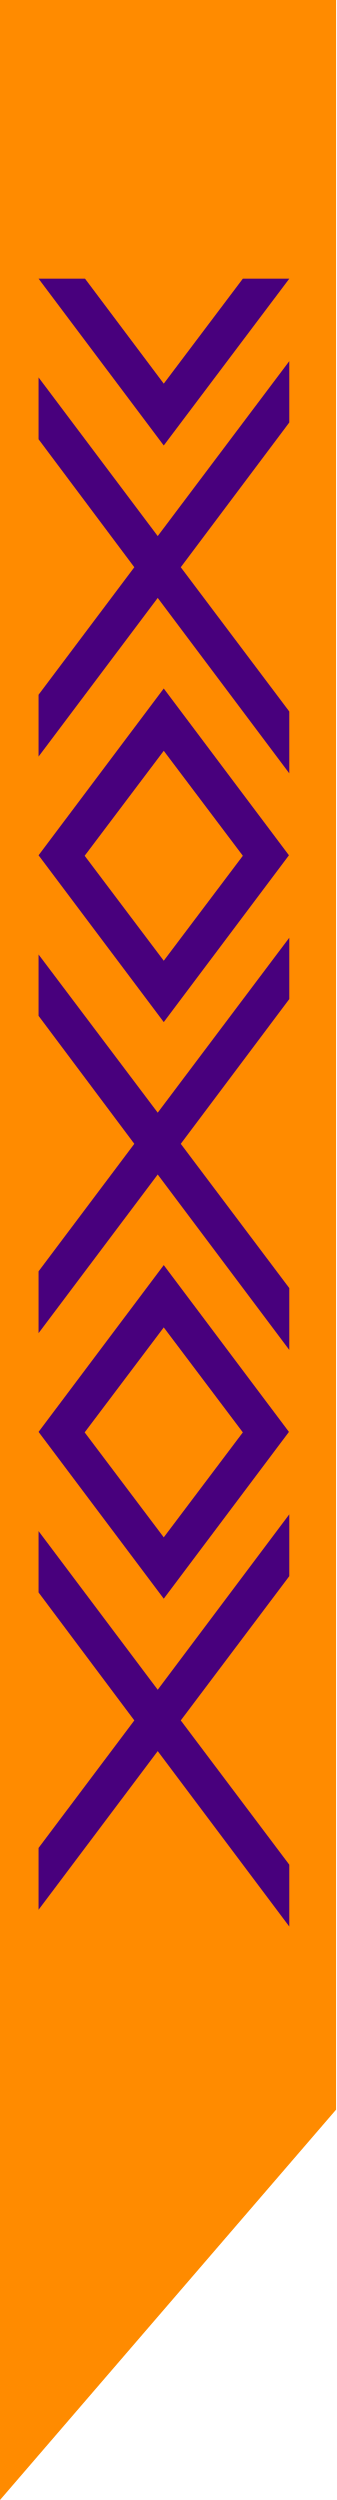
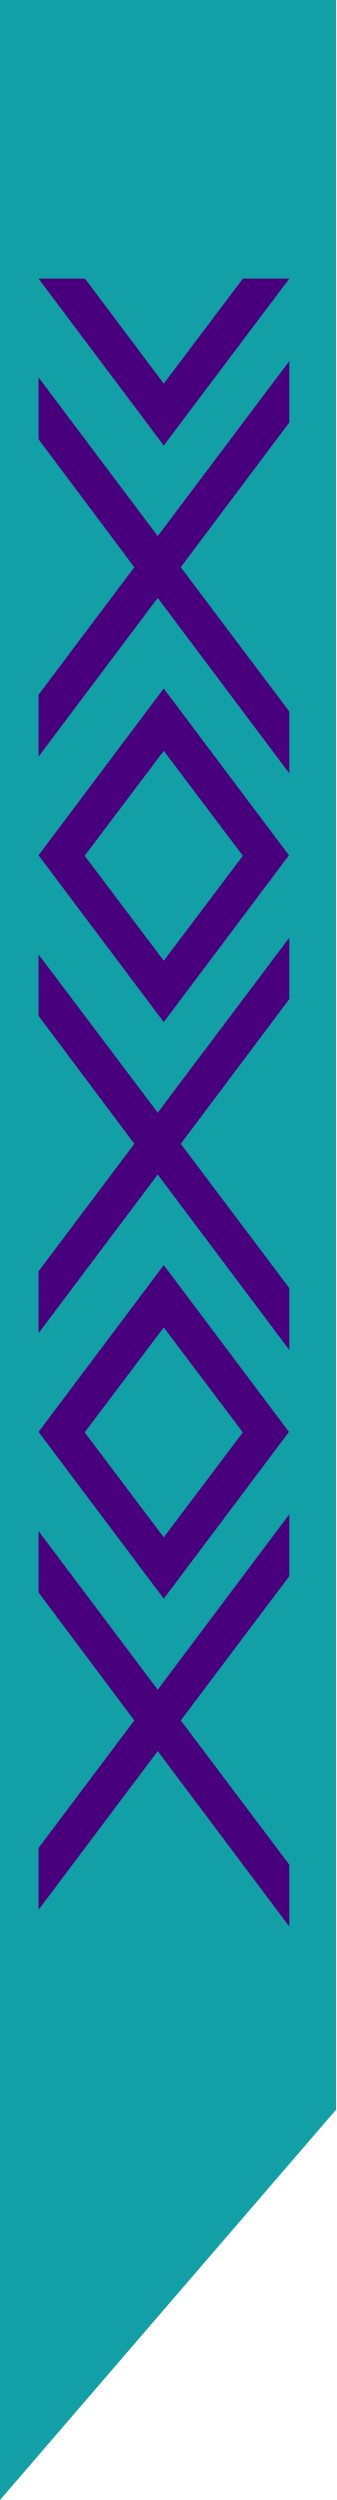
<svg xmlns="http://www.w3.org/2000/svg" width="41" height="305" viewBox="0 0 41 305" fill="none">
-   <path d="M0 0H41V257.379L0 305V0Z" fill="#FF8B00" />
+   <path d="M0 0H41V257.379L0 305V0Z" fill="#129fa5" />
  <path d="M4.705 186.795V194.28L16.387 209.892L4.705 225.447V232.99L19.242 213.635L35.293 235.037V227.493L22.054 209.892L35.293 192.291V184.748L19.242 206.15L4.705 186.795Z" fill="#48007D" />
  <path d="M4.705 174.691L19.978 195.04L35.25 174.691L19.978 154.342L4.705 174.691ZM19.978 187.556L10.329 174.75L19.978 161.944L29.626 174.75L19.978 187.556Z" fill="#48007D" />
  <path d="M4.705 116.449V123.934L16.387 139.547L4.705 155.101V162.644L19.242 143.289L35.293 164.691V157.148L22.054 139.547L35.293 121.887V114.402L19.242 135.746L4.705 116.449Z" fill="#48007D" />
  <path d="M4.705 104.345L19.978 124.695L35.25 104.345L19.978 83.996L4.705 104.345ZM19.978 117.21L10.329 104.404L19.978 91.598L29.626 104.404L19.978 117.21Z" fill="#48007D" />
  <path d="M35.293 34H29.626L19.978 46.806L10.373 34H4.705L19.978 54.349L35.293 34Z" fill="#48007D" />
  <path d="M4.705 46.047V53.59L16.387 69.203L4.705 84.757V92.301L19.242 72.945L35.293 94.347V86.804L22.054 69.203L35.293 51.543V44.059L19.242 65.402L4.705 46.047Z" fill="#48007D" />
</svg>
